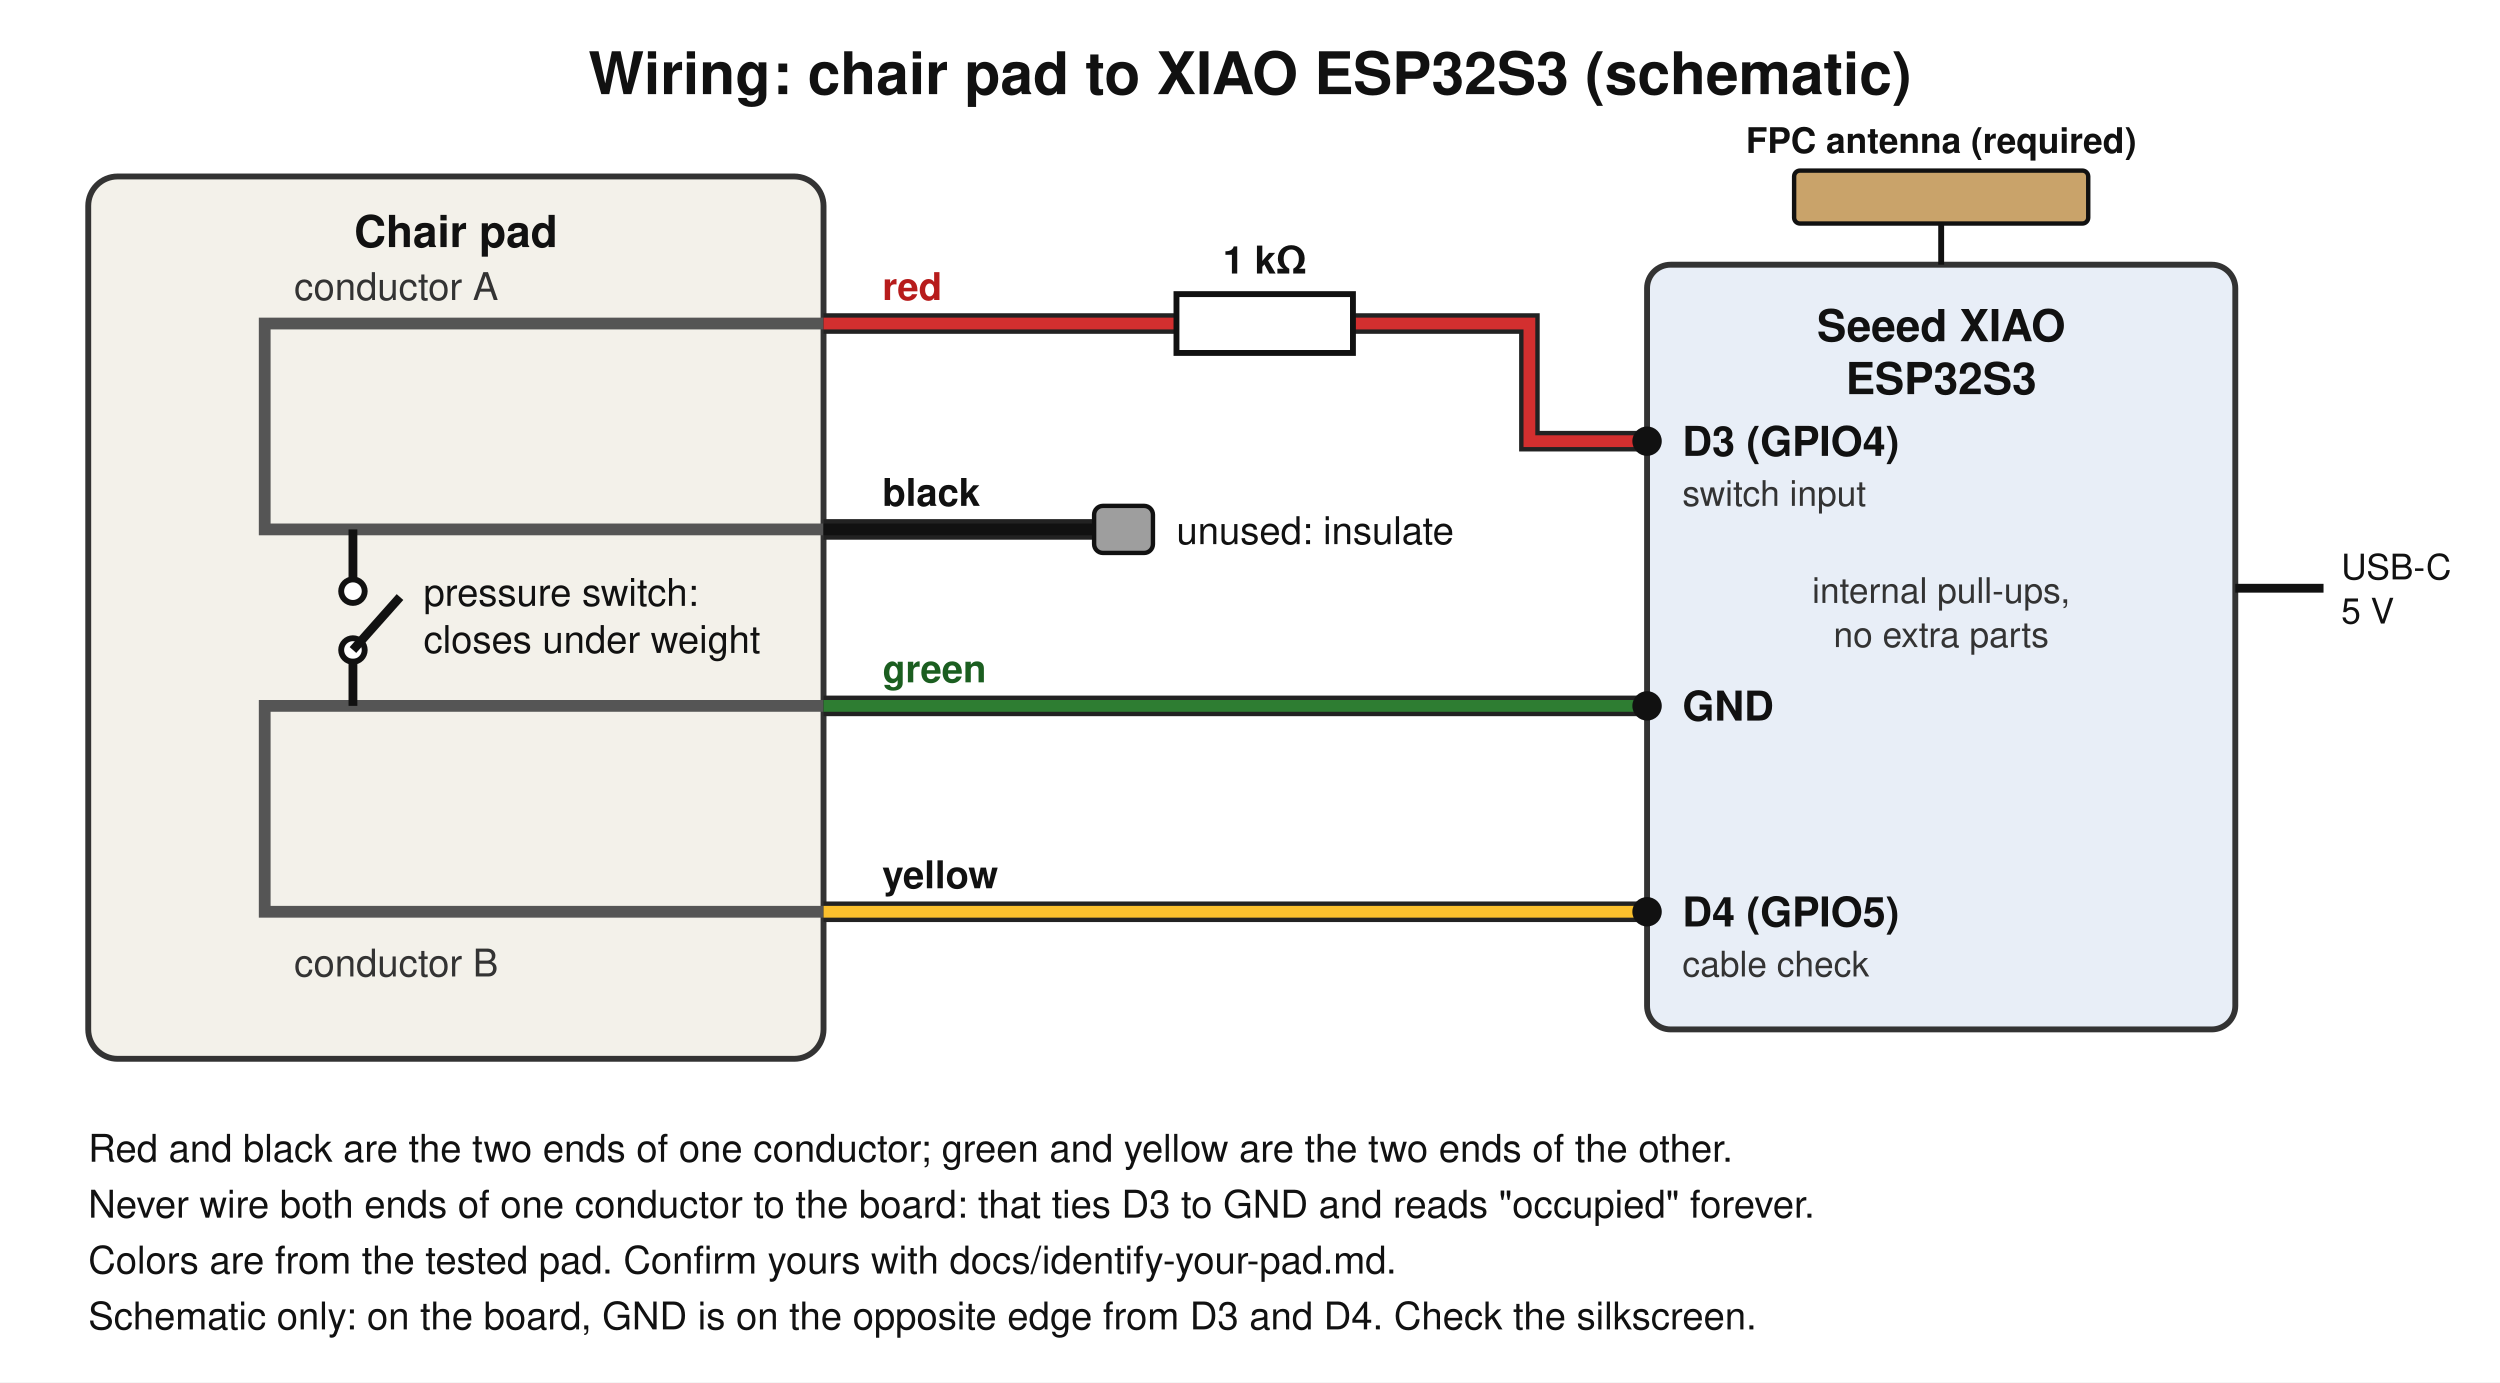
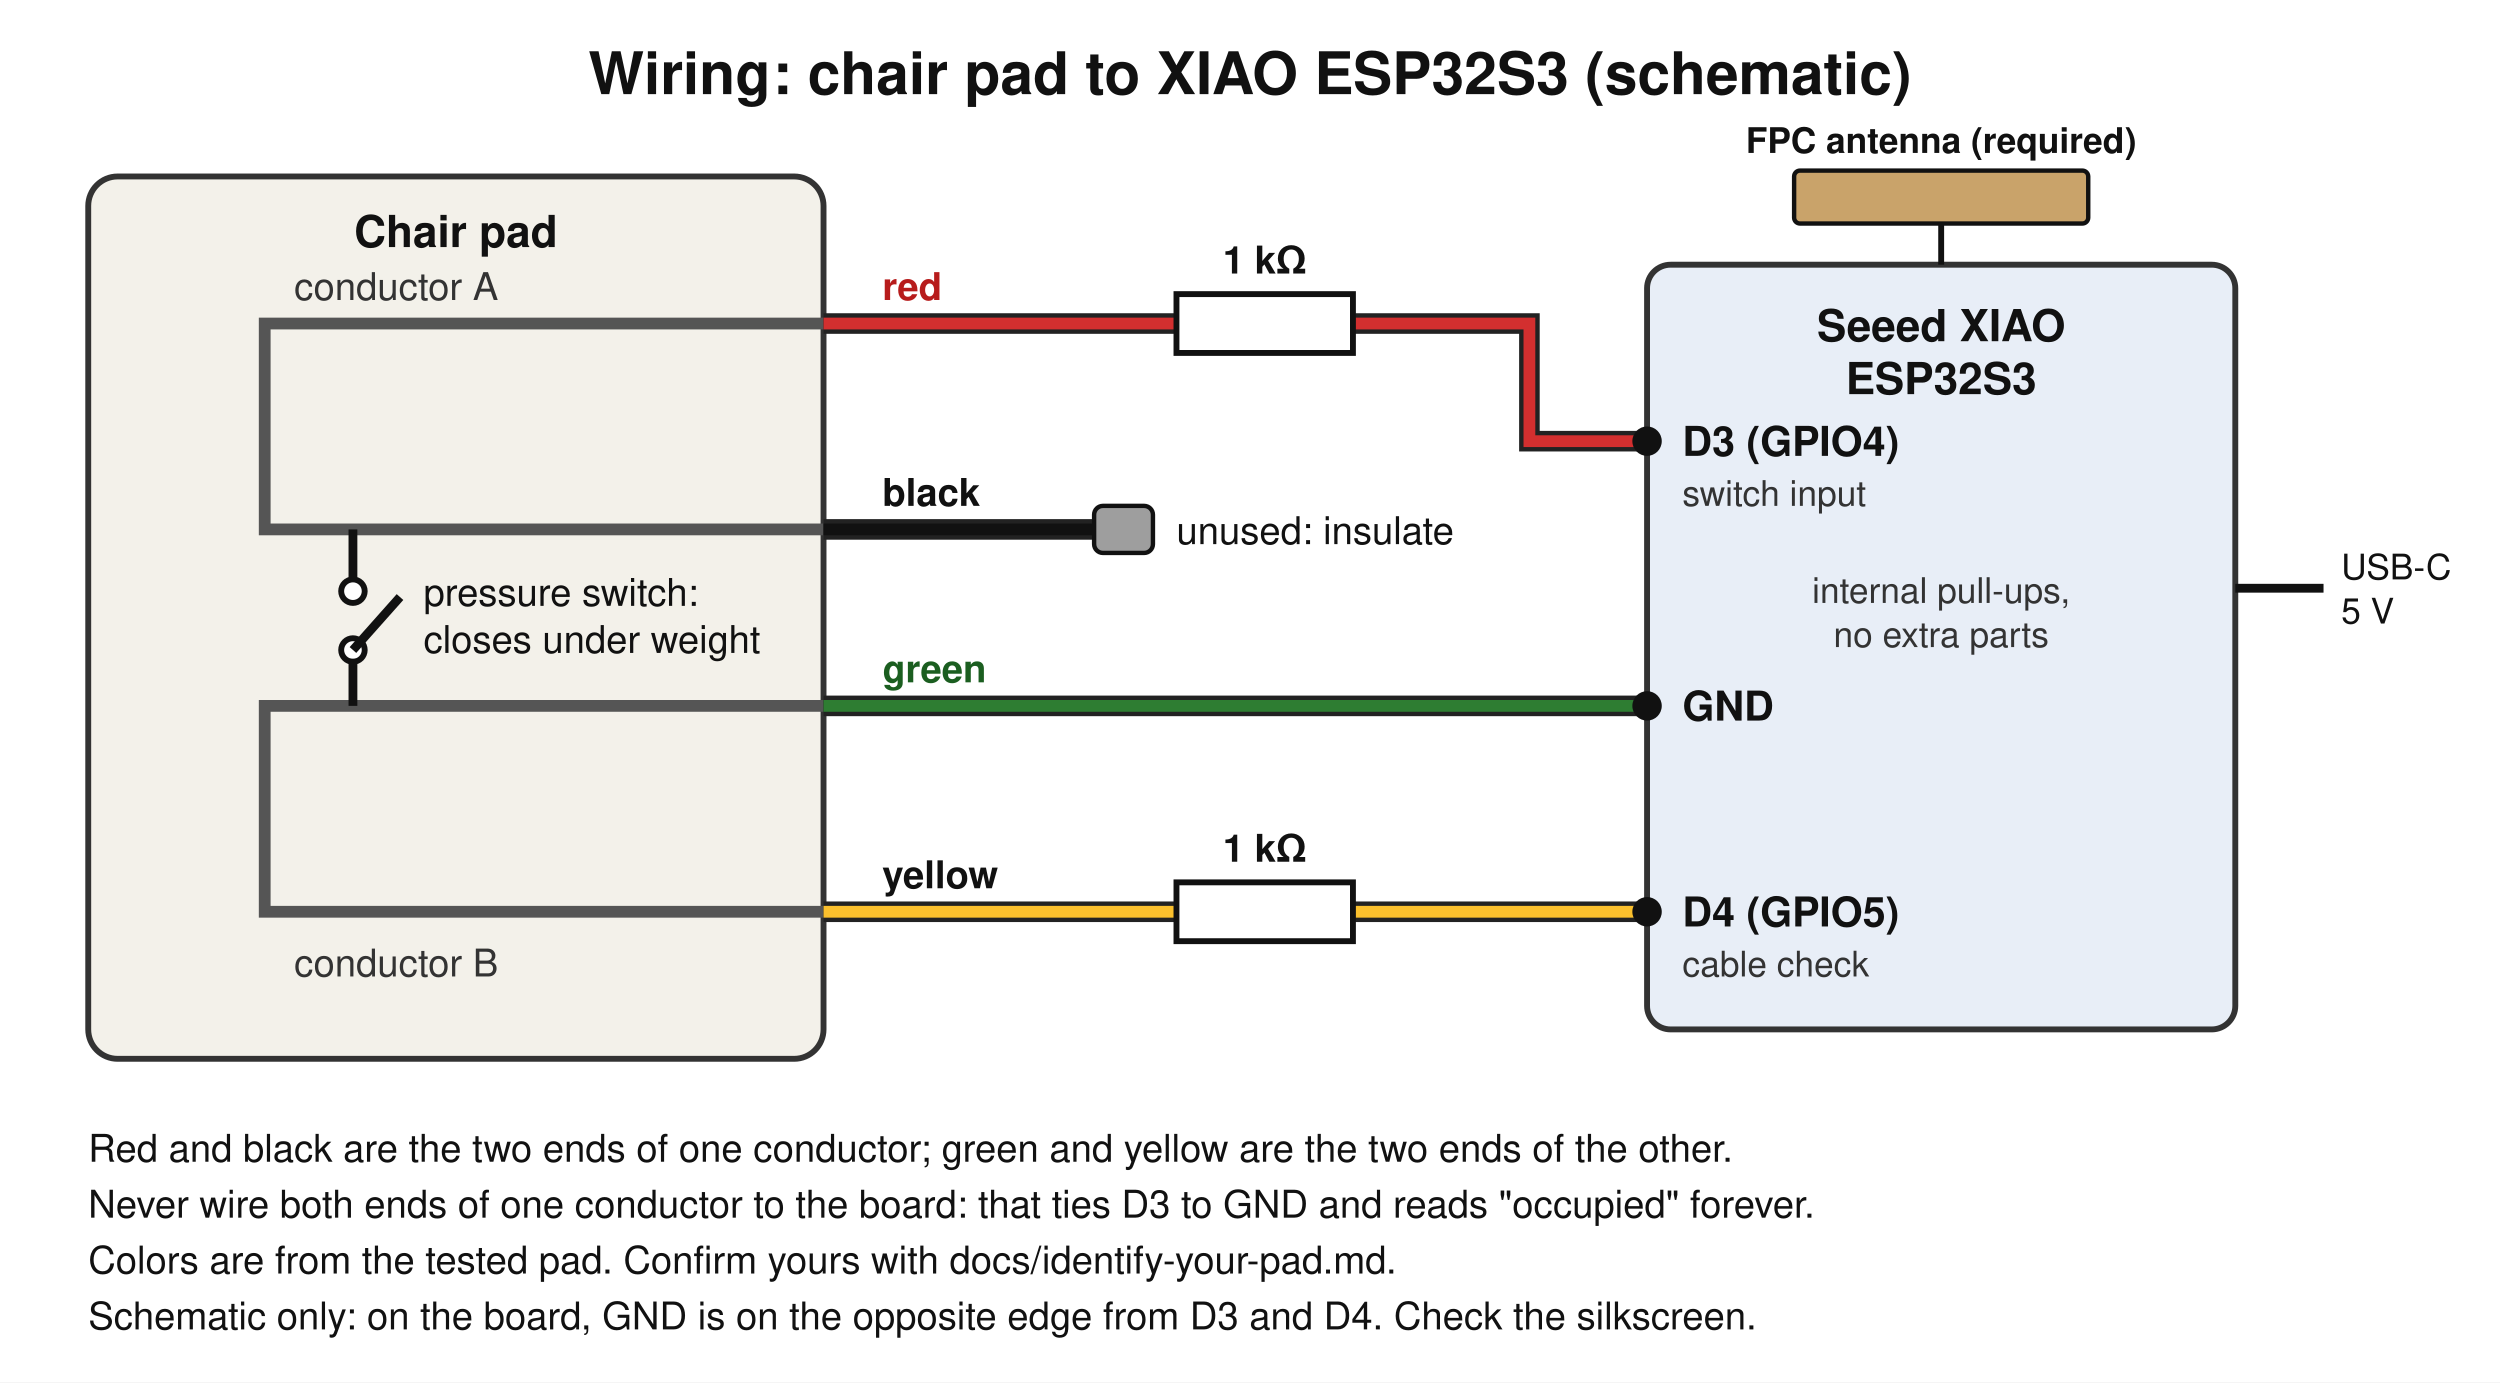
<svg xmlns="http://www.w3.org/2000/svg" viewBox="0 0 850 470" width="850" height="470" role="img" aria-labelledby="t d" font-family="Helvetica, Arial, sans-serif">
  <rect width="850" height="470" fill="#ffffff" />
  <text x="425" y="32" text-anchor="middle" font-size="20" font-weight="bold" fill="#111">Wiring: chair pad to XIAO ESP32S3 (schematic)</text>
  <rect x="30" y="60" width="250" height="300" rx="10" fill="#f3f1ea" stroke="#333" stroke-width="2" />
  <text x="155" y="84" text-anchor="middle" font-size="15" font-weight="bold" fill="#111">Chair pad</text>
  <path d="M280 110 H90 V180 H280" fill="none" stroke="#555" stroke-width="4" />
  <text x="100" y="102" font-size="13" fill="#333">conductor A</text>
  <path d="M280 240 H90 V310 H280" fill="none" stroke="#555" stroke-width="4" />
  <text x="100" y="332" font-size="13" fill="#333">conductor B</text>
  <line x1="120" y1="180" x2="120" y2="198" stroke="#111" stroke-width="3" />
  <circle cx="120" cy="201" r="4" fill="#fff" stroke="#111" stroke-width="2" />
  <circle cx="120" cy="221" r="4" fill="#fff" stroke="#111" stroke-width="2" />
  <line x1="120" y1="221" x2="136" y2="203" stroke="#111" stroke-width="3" />
  <line x1="120" y1="224" x2="120" y2="240" stroke="#111" stroke-width="3" />
  <text x="144" y="206" font-size="13" fill="#111">pressure switch:</text>
  <text x="144" y="222" font-size="13" fill="#111">closes under weight</text>
  <path d="M280 110 H400 M460 110 H520 V150 H560" fill="none" stroke="#222" stroke-width="7" />
  <path d="M280 110 H400 M460 110 H520 V150 H560" fill="none" stroke="#d32f2f" stroke-width="4" />
  <rect x="400" y="100" width="60" height="20" fill="#fff" stroke="#111" stroke-width="2" />
  <text x="430" y="93" text-anchor="middle" font-size="13" font-weight="bold" fill="#111">1 kΩ</text>
  <text x="300" y="102" font-size="13" font-weight="bold" fill="#b71c1c">red</text>
  <path d="M280 180 H372" fill="none" stroke="#222" stroke-width="7" />
  <path d="M280 180 H372" fill="none" stroke="#111" stroke-width="4" />
  <rect x="372" y="172" width="20" height="16" rx="3" fill="#9e9e9e" stroke="#111" stroke-width="1.5" />
  <text x="300" y="172" font-size="13" font-weight="bold" fill="#111">black</text>
  <text x="400" y="185" font-size="13" fill="#111">unused: insulate</text>
  <path d="M280 240 H560" fill="none" stroke="#222" stroke-width="7" />
  <path d="M280 240 H560" fill="none" stroke="#2e7d32" stroke-width="4" />
  <text x="300" y="232" font-size="13" font-weight="bold" fill="#1b5e20">green</text>
-   <path d="M280 310 H560" fill="none" stroke="#222" stroke-width="7" />
-   <path d="M280 310 H560" fill="none" stroke="#fbc02d" stroke-width="4" />
+   <path d="M280 310 H400 M460 310 H560" fill="none" stroke="#222" stroke-width="7" />
+   <path d="M280 310 H400 M460 310 H560" fill="none" stroke="#fbc02d" stroke-width="4" />
+   <rect x="400" y="300" width="60" height="20" fill="#fff" stroke="#111" stroke-width="2" />
+   <text x="430" y="293" text-anchor="middle" font-size="13" font-weight="bold" fill="#111">1 kΩ</text>
  <text x="300" y="302" font-size="13" font-weight="bold" fill="#111">yellow</text>
  <rect x="560" y="90" width="200" height="260" rx="8" fill="#e8eef7" stroke="#333" stroke-width="2" />
  <text x="660" y="116" text-anchor="middle" font-size="15" font-weight="bold" fill="#111">Seeed XIAO</text>
  <text x="660" y="134" text-anchor="middle" font-size="15" font-weight="bold" fill="#111">ESP32S3</text>
  <circle cx="560" cy="150" r="5" fill="#111" />
  <text x="572" y="155" font-size="14" font-weight="bold" fill="#111">D3 (GPIO4)</text>
  <text x="572" y="172" font-size="12" fill="#333">switch input</text>
  <circle cx="560" cy="240" r="5" fill="#111" />
  <text x="572" y="245" font-size="14" font-weight="bold" fill="#111">GND</text>
  <circle cx="560" cy="310" r="5" fill="#111" />
  <text x="572" y="315" font-size="14" font-weight="bold" fill="#111">D4 (GPIO5)</text>
  <text x="572" y="332" font-size="12" fill="#333">cable check</text>
  <text x="660" y="205" text-anchor="middle" font-size="12" fill="#333">internal pull-ups,</text>
  <text x="660" y="220" text-anchor="middle" font-size="12" fill="#333">no extra parts</text>
  <path d="M760 200 H790" stroke="#111" stroke-width="3" />
  <text x="796" y="197" font-size="12" fill="#111">USB-C</text>
  <text x="796" y="212" font-size="12" fill="#111">5 V</text>
  <rect x="610" y="58" width="100" height="18" rx="2" fill="#c9a36a" stroke="#111" stroke-width="1.5" />
  <line x1="660" y1="76" x2="660" y2="90" stroke="#111" stroke-width="2" />
  <text x="660" y="52" text-anchor="middle" font-size="12" font-weight="bold" fill="#111">FPC antenna (required)</text>
  <text x="30" y="395" font-size="13" fill="#111">Red and black are the two ends of one conductor; green and yellow are the two ends of the other.</text>
  <text x="30" y="414" font-size="13" fill="#111">Never wire both ends of one conductor to the board: that ties D3 to GND and reads "occupied" forever.</text>
  <text x="30" y="433" font-size="13" fill="#111">Colors are from the tested pad. Confirm yours with docs/identify-your-pad.md.</text>
  <text x="30" y="452" font-size="13" fill="#111">Schematic only: on the board, GND is on the opposite edge from D3 and D4. Check the silkscreen.</text>
</svg>
